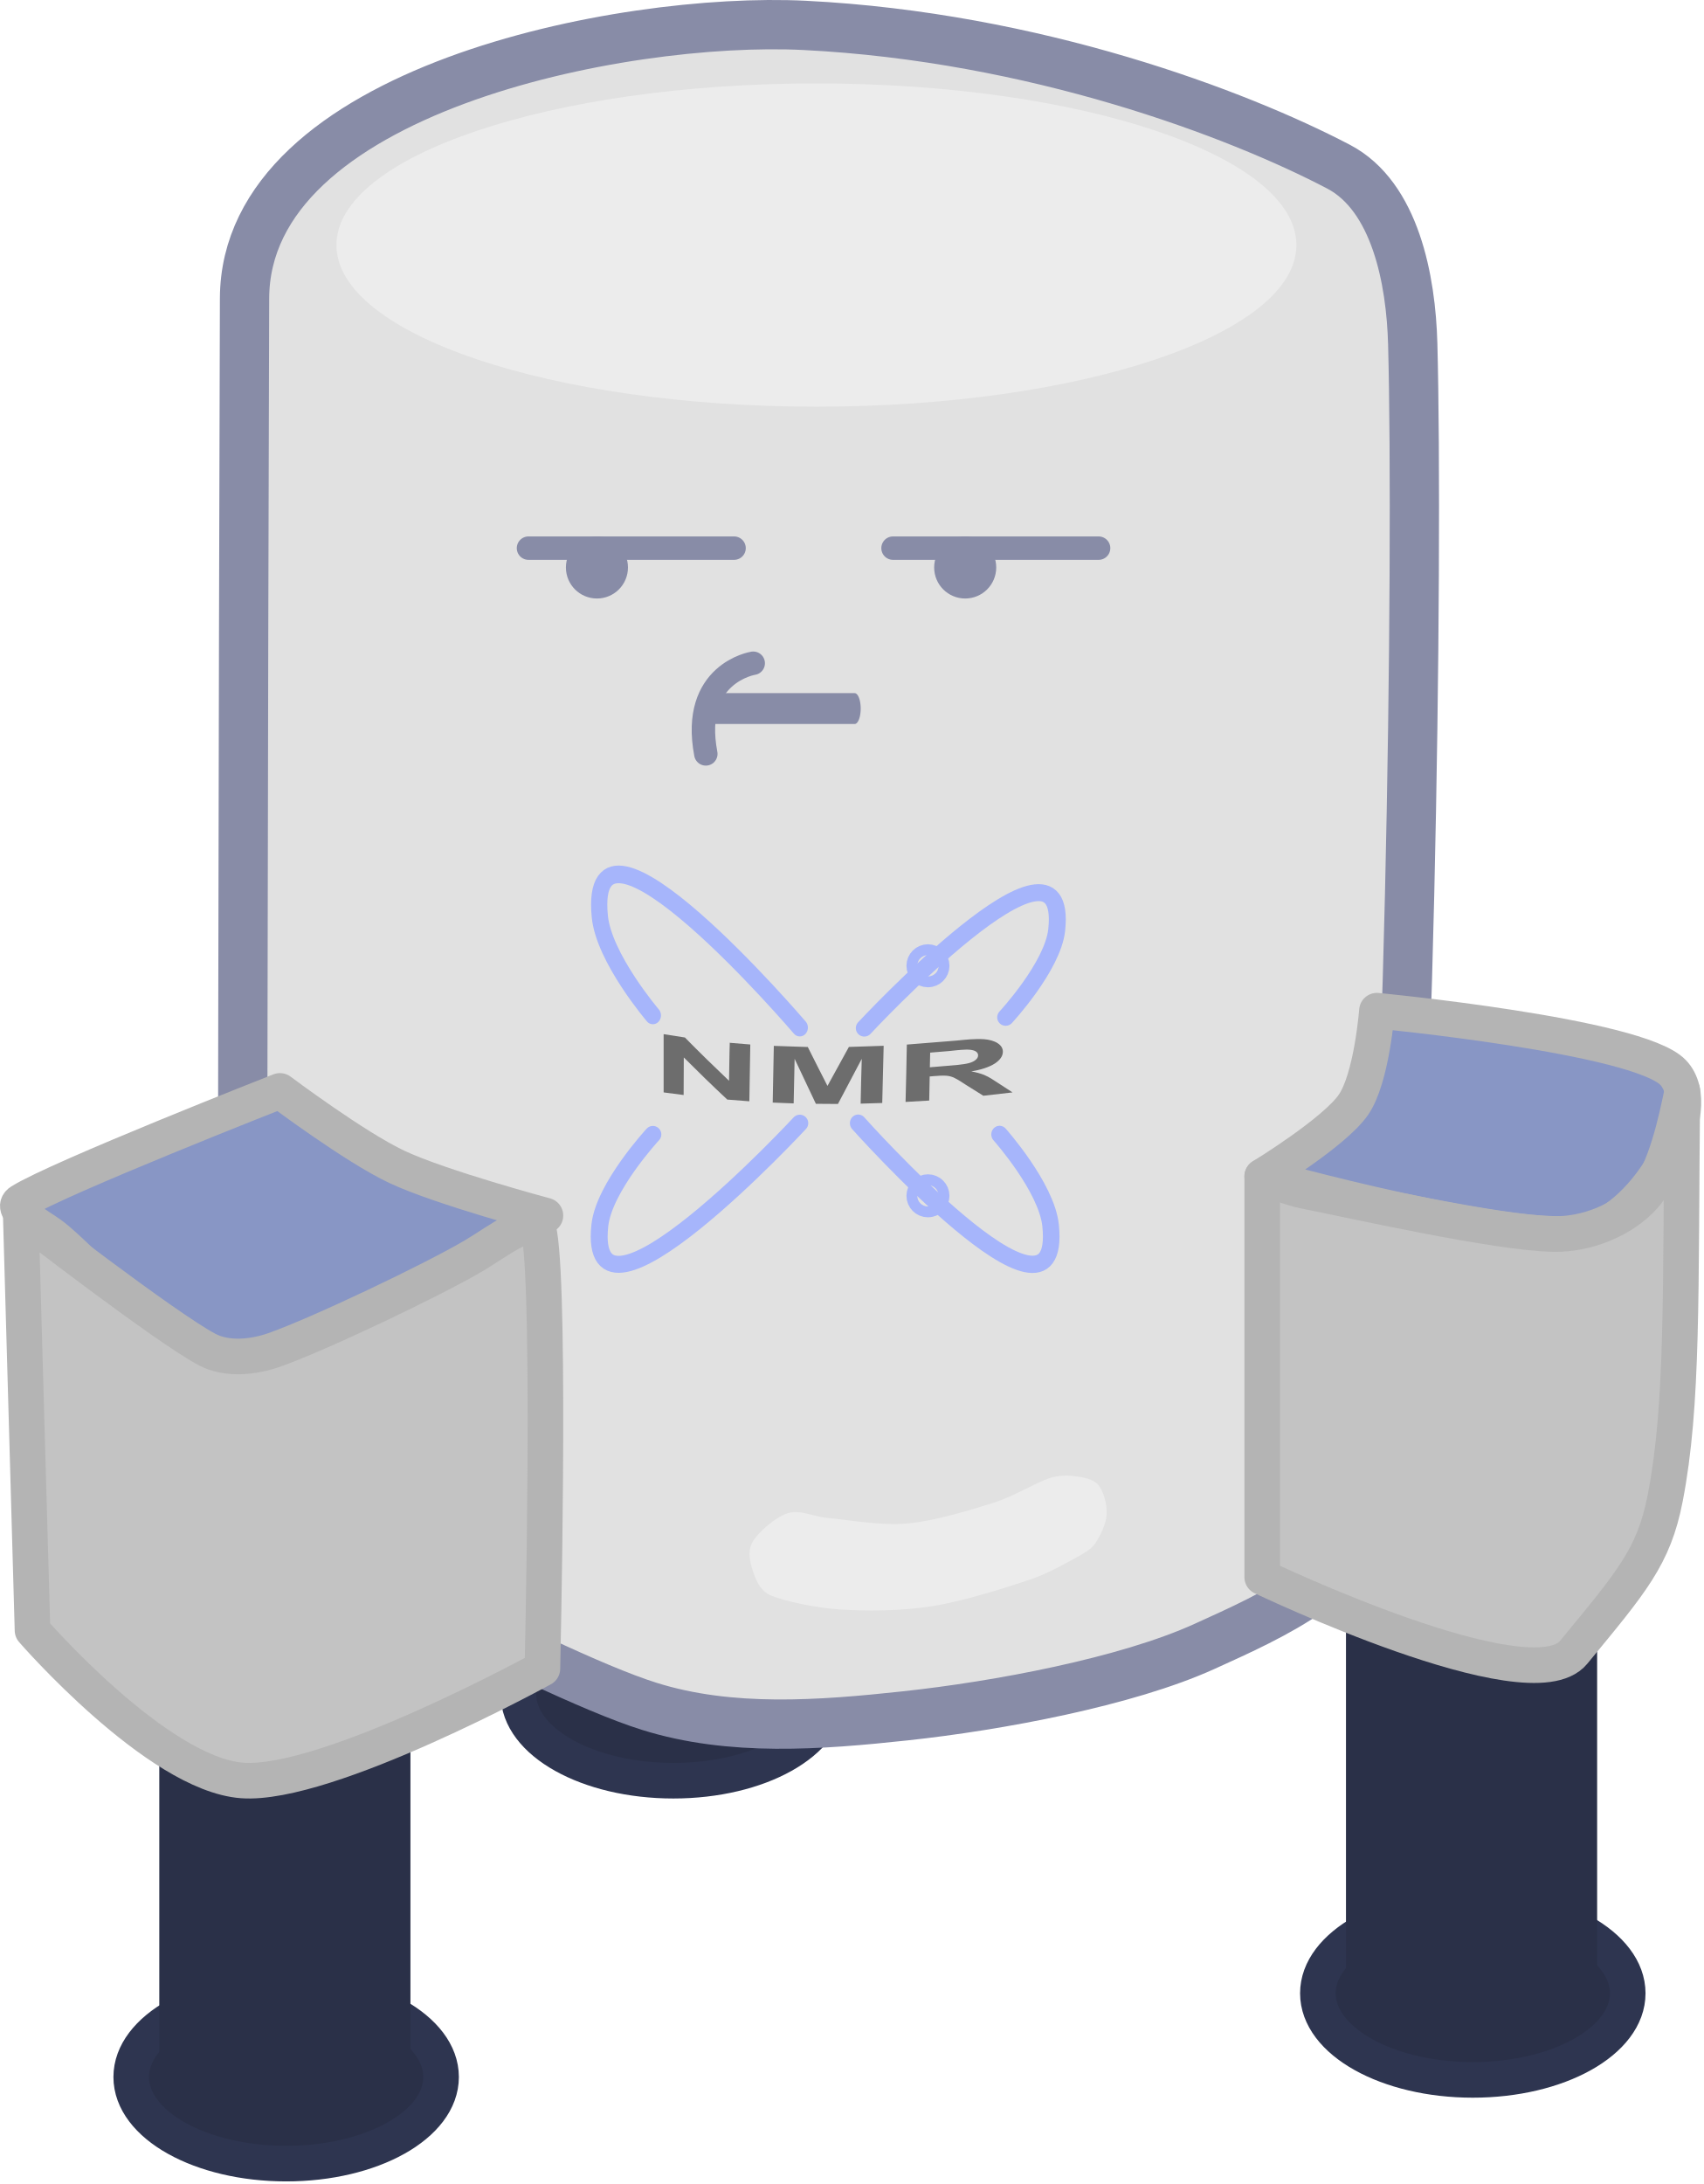
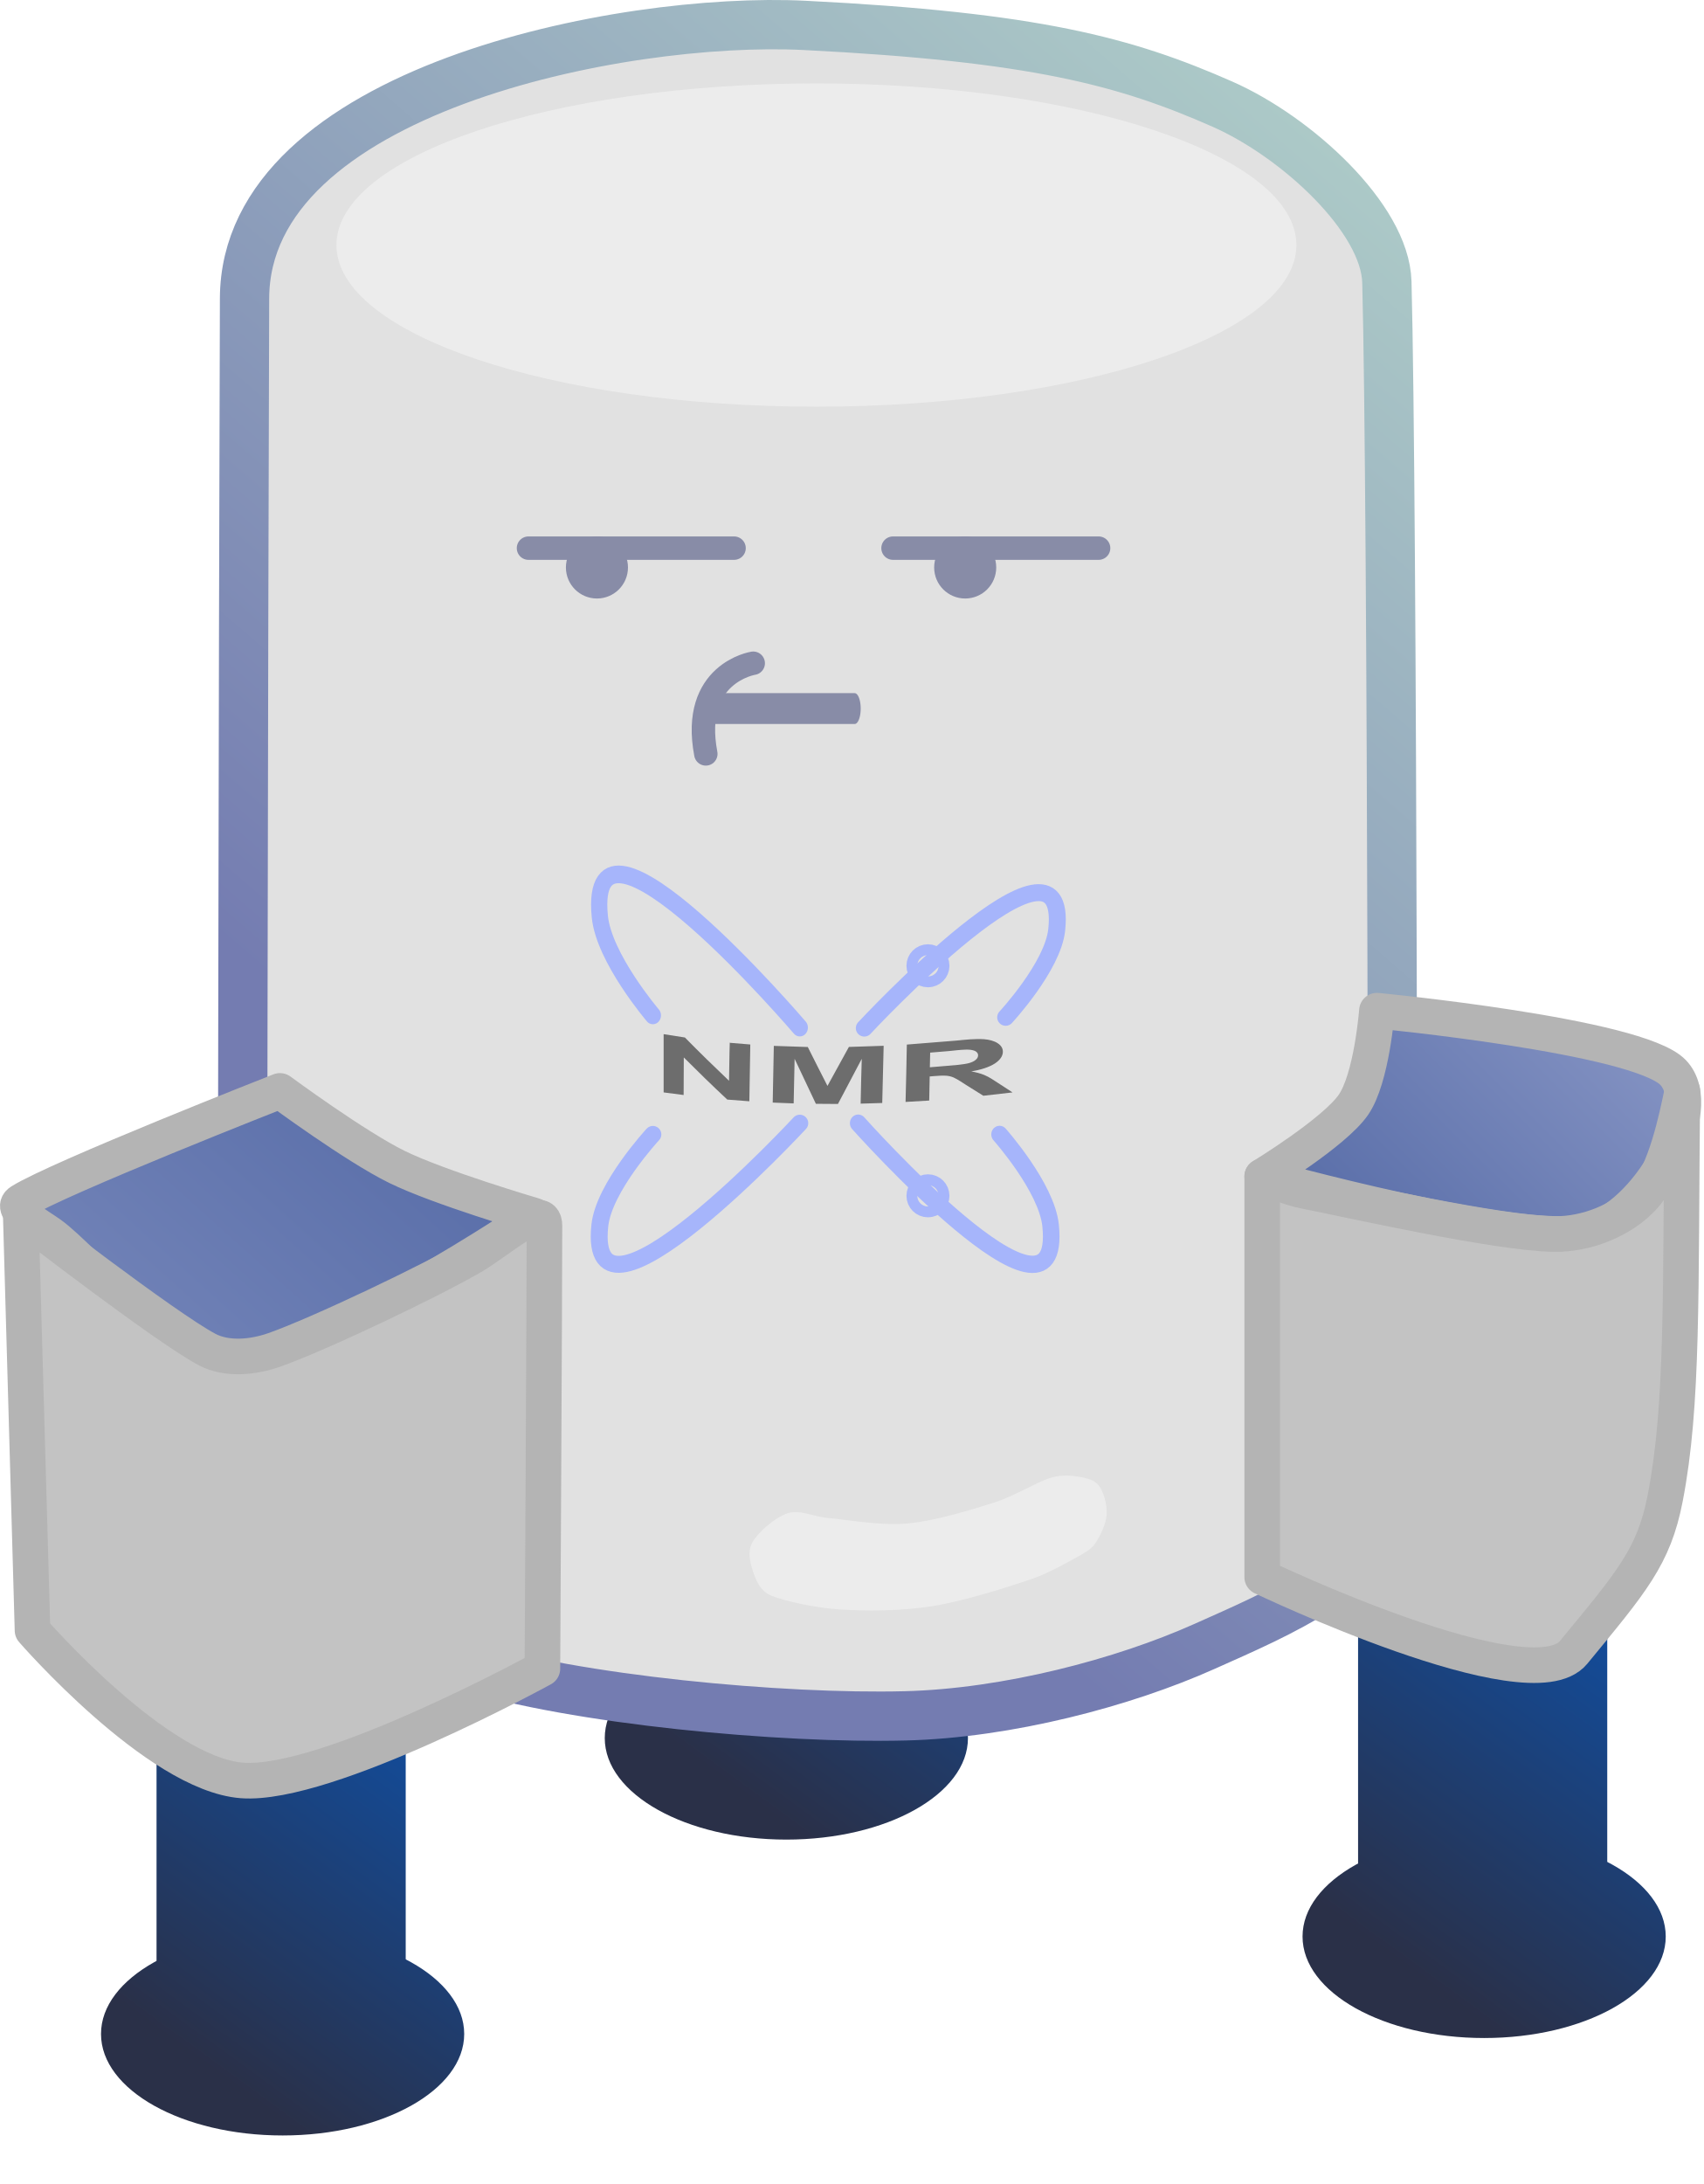
<svg xmlns="http://www.w3.org/2000/svg" width="100%" height="100%" viewBox="0 0 419 537" version="1.1" xml:space="preserve" style="fill-rule:evenodd;clip-rule:evenodd;stroke-linecap:round;stroke-linejoin:round;stroke-miterlimit:1.5;">
-   <g transform="matrix(0.729303,0,0,0.729303,-1707.26,-601.027)">
-     <g transform="matrix(1,0,0,1,-274.926,-119.944)">
-       <ellipse cx="2842.94" cy="1515.21" rx="52.244" ry="29.196" style="fill:rgb(42,48,72);stroke:rgb(46,53,80);stroke-width:12px;" />
-     </g>
-     <g transform="matrix(1,0,0,0.837521,131.561,73.2959)">
-       <rect x="2400.18" y="1372.42" width="71.685" height="206.014" style="fill:rgb(42,48,72);stroke:rgb(42,48,72);stroke-width:13.01px;" />
-     </g>
+   <g transform="matrix(0.854852,0,0,0.854852,-2236.9,-867.921)">
+     <ellipse cx="2842.94" cy="1515.21" rx="52.244" ry="29.196" style="fill:url(#_Linear1);" />
  </g>
  <g transform="matrix(0.729303,0,0,0.729303,-1707.26,-601.027)">
-     <path d="M2817.35,940.039C2819.28,1011.77 2816.42,1236.32 2805.95,1320.01C2805.46,1323.91 2804.95,1327.5 2804.43,1330.75C2800.48,1355.45 2769.89,1368.85 2747.12,1379.19C2720.75,1391.16 2677.43,1399.24 2646.21,1402.6C2617.56,1405.69 2587.32,1408.01 2559.83,1399.37C2522.57,1387.67 2422.6,1332.37 2422.6,1332.37C2422.6,1332.37 2423,1036.51 2423.41,924.701C2423.66,854.659 2550.45,829.564 2612.31,832.672C2689.94,836.574 2758.15,862.407 2792.33,880.301C2811.45,890.316 2816.77,918.457 2817.35,940.039Z" style="fill:rgb(225,225,225);stroke:rgb(136,140,167);stroke-width:16.62px;" />
+     <path d="M2808.63,919.22C2810.56,990.955 2810.83,1325.93 2810.31,1329.19C2806.36,1353.89 2771.64,1368.22 2747.12,1379.19C2719.77,1391.43 2680.73,1401.73 2646.21,1402.6C2604.61,1403.65 2534.8,1397.21 2497.53,1385.51C2468.32,1376.33 2422.6,1332.37 2422.6,1332.37C2422.6,1332.37 2423,1036.51 2423.41,924.701C2423.66,854.659 2550.45,829.564 2612.31,832.672C2689.94,836.574 2720.48,844.81 2753.2,859.235C2778.11,870.216 2808.05,897.638 2808.63,919.22Z" style="fill:rgb(225,225,225);stroke:url(#_Linear2);stroke-width:16.62px;" />
  </g>
  <g transform="matrix(-0.35321,-0.46621,0.539666,-0.408862,265.74,1564.6)">
    <path d="M1644.75,1062.35C1646.67,1057.54 1647.76,1048.02 1650.51,1041.28C1653.99,1032.78 1659.34,1020.03 1665.59,1011.35C1671.72,1002.82 1682.33,994.611 1687.98,989.178C1691.72,985.589 1697.74,983.266 1699.51,978.757C1701.29,974.249 1700.62,965.972 1698.63,962.128C1696.66,958.337 1691.27,956.733 1687.54,955.698C1683.91,954.691 1679.59,954.207 1676.23,955.92C1670.65,958.766 1660.64,966.223 1654.06,972.771C1646.63,980.162 1637.89,990.215 1631.67,1000.26C1625.24,1010.65 1618.88,1026.24 1615.48,1035.08C1613.25,1040.88 1611.97,1048.9 1611.27,1053.26C1610.84,1055.88 1610.31,1058.76 1611.27,1061.24C1612.41,1064.19 1615,1068.7 1618.14,1070.99C1621.28,1073.29 1626.64,1075.13 1630.11,1074.99C1633.49,1074.84 1636.54,1072.21 1638.98,1070.11C1641.42,1068 1643.55,1065.34 1644.75,1062.35Z" style="fill:rgb(236,236,236);stroke:rgb(225,225,225);stroke-opacity:0;stroke-width:9.85px;" />
  </g>
  <g transform="matrix(0.857627,0,0,0.74027,-2075.95,-632.939)">
    <ellipse cx="2654.69" cy="936.406" rx="137.639" ry="53.683" style="fill:rgb(236,236,236);" />
  </g>
-   <g transform="matrix(0.729303,0,0,0.729303,-2002.99,-594.353)">
-     <ellipse cx="2842.94" cy="1515.21" rx="52.244" ry="29.196" style="fill:rgb(42,48,72);stroke:rgb(46,53,80);stroke-width:12px;" />
+   <g transform="matrix(0.854852,0,0,0.854852,-2360.79,-795.172)">
+     <ellipse cx="2842.94" cy="1515.21" rx="52.244" ry="29.196" style="fill:url(#_Linear3);" />
  </g>
-   <g transform="matrix(0.729303,0,0,0.729303,-1711.15,-614.939)">
-     <ellipse cx="2842.94" cy="1515.21" rx="52.244" ry="29.196" style="fill:rgb(42,48,72);stroke:rgb(46,53,80);stroke-width:12px;" />
+   <g transform="matrix(0.854852,0,0,0.715956,-2013.3,-629.981)">
+     <rect x="2400.18" y="1372.42" width="71.685" height="206.014" style="fill:url(#_Linear4);" />
  </g>
-   <g transform="matrix(0.729303,0,0,0.610807,-1706.54,-453.422)">
-     <rect x="2400.18" y="1372.42" width="71.685" height="206.014" style="fill:rgb(42,48,72);stroke:rgb(42,48,72);stroke-width:13.01px;" />
+   <g transform="matrix(0.854852,0,0,0.854852,-2065.29,-819.13)">
+     <ellipse cx="2842.94" cy="1515.21" rx="52.244" ry="29.196" style="fill:url(#_Linear5);" />
  </g>
-   <g transform="matrix(0.729303,0,0,0.610807,-1414.69,-474.008)">
-     <rect x="2400.18" y="1372.42" width="71.685" height="206.014" style="fill:rgb(42,48,72);stroke:rgb(42,48,72);stroke-width:13.01px;" />
+   <g transform="matrix(0.854852,0,0,0.715956,-1717.8,-653.939)">
+     <rect x="2400.18" y="1372.42" width="71.685" height="206.014" style="fill:url(#_Linear6);" />
  </g>
  <g transform="matrix(0.729303,0,0,0.729303,-1707.26,-601.027)">
-     <path d="M2435.35,1191.9C2435.35,1191.9 2360.86,1221.14 2347.95,1229.19C2343.76,1231.79 2353.85,1237.29 2357.86,1240.16C2370.3,1249.08 2396.79,1283.69 2422.6,1282.73C2450.44,1281.69 2524.88,1233.92 2524.88,1233.92C2524.88,1233.92 2489.75,1224.54 2474.83,1217.54C2460.62,1210.87 2435.35,1191.9 2435.35,1191.9Z" style="fill:rgb(136,150,197);stroke:rgb(180,180,180);stroke-width:12px;" />
+     <path d="M2435.35,1191.9C2435.35,1191.9 2360.86,1221.14 2347.95,1229.19C2343.76,1231.79 2353.85,1237.29 2357.86,1240.16C2370.3,1249.08 2396.79,1283.71 2422.6,1282.73C2449.79,1281.69 2521.03,1233.92 2521.03,1233.92C2521.03,1233.92 2489.1,1224.54 2474.83,1217.54C2460.74,1210.63 2435.35,1191.9 2435.35,1191.9Z" style="fill:url(#_Linear7);stroke:rgb(180,180,180);stroke-width:12px;" />
  </g>
  <g transform="matrix(0.729303,0,0,0.729303,-1710.88,-602.287)">
-     <path d="M2810.24,1166.58C2810.24,1166.58 2808.51,1189.36 2802.3,1198.33C2795.86,1207.64 2771.55,1222.46 2771.55,1222.46C2771.55,1222.46 2858.57,1246.82 2881.66,1240.98C2901.26,1236.02 2922,1199.82 2910.1,1187.41C2898.19,1175.02 2810.24,1166.58 2810.24,1166.58Z" style="fill:rgb(136,150,197);stroke:rgb(180,180,180);stroke-width:12px;" />
+     <path d="M2810.24,1166.58C2810.24,1166.58 2808.51,1189.36 2802.3,1198.33C2795.86,1207.64 2771.55,1222.46 2771.55,1222.46C2771.55,1222.46 2858.57,1246.82 2881.66,1240.98C2901.26,1236.02 2922,1199.82 2910.1,1187.41C2898.19,1175.02 2810.24,1166.58 2810.24,1166.58Z" style="fill:url(#_Linear8);stroke:rgb(180,180,180);stroke-width:12px;" />
  </g>
  <g transform="matrix(0.729303,0,0,0.729303,-1707.26,-601.027)">
    <path d="M2766.59,1220.74L2766.59,1355.83C2766.59,1355.83 2856.93,1399.02 2871.6,1381.2C2891.12,1357.48 2898.66,1348.99 2902.49,1329.19C2908.61,1297.64 2907.58,1260.75 2908.26,1191.9C2906.37,1201.08 2902.58,1219.44 2895.35,1227.48C2888.13,1235.53 2875.92,1240.34 2864.93,1240.16C2845.84,1239.85 2797.2,1228.87 2780.81,1225.63C2775.9,1224.66 2769.69,1222.04 2766.59,1220.74Z" style="fill:rgb(195,195,195);stroke:rgb(180,180,180);stroke-width:12px;" />
  </g>
  <g transform="matrix(0.729303,0,0,0.729303,-1707.26,-601.027)">
-     <path d="M2347.95,1233.92C2347.95,1233.92 2396.52,1271.54 2410.77,1279.09C2417.45,1282.63 2426.32,1281.73 2433.45,1279.22C2448.44,1273.95 2486.7,1255.73 2500.71,1247.48C2508.89,1242.66 2521.59,1232.49 2522.86,1240.16C2526.72,1263.36 2523.86,1386.68 2523.86,1386.68C2523.86,1386.68 2451.26,1426.53 2422.6,1424.38C2393.94,1422.23 2351.91,1373.79 2351.91,1373.79L2347.95,1233.92Z" style="fill:rgb(195,195,195);stroke:rgb(180,180,180);stroke-width:12px;" />
+     <path d="M2347.95,1233.92C2347.95,1233.92 2396.52,1271.54 2410.77,1279.09C2417.45,1282.63 2426.32,1281.73 2433.45,1279.22C2448.44,1273.95 2486.7,1255.73 2500.71,1247.48C2508.89,1242.66 2524.55,1228.69 2524.55,1237.33C2524.55,1260.77 2523.86,1386.68 2523.86,1386.68C2523.86,1386.68 2451.26,1426.53 2422.6,1424.38C2393.94,1422.23 2351.91,1373.79 2351.91,1373.79L2347.95,1233.92Z" style="fill:rgb(195,195,195);stroke:rgb(180,180,180);stroke-width:12px;" />
  </g>
  <g transform="matrix(0.548607,0,0,0.548607,-981.692,-221.315)">
    <g transform="matrix(1.42314,0,0,0.729341,-883.081,241.704)">
      <g transform="matrix(50,0,0,50,2083.24,893.019)">
        <path d="M0.074,-0C0.074,-0.239 0.074,-0.477 0.074,-0.716L0.208,-0.675C0.298,-0.496 0.391,-0.319 0.486,-0.143C0.486,-0.143 0.488,-0.376 0.489,-0.493C0.489,-0.532 0.492,-0.649 0.49,-0.61L0.62,-0.589C0.618,-0.356 0.616,-0.124 0.614,0.109C0.614,0.109 0.475,0.088 0.475,0.088C0.381,-0.083 0.29,-0.256 0.201,-0.43C0.201,-0.43 0.2,0.032 0.2,0.032L0.074,-0Z" style="fill:rgb(109,109,109);fill-rule:nonzero;" />
      </g>
      <g transform="matrix(50,0,0,50,2119.35,893.019)">
        <path d="M0.039,0.125C0.041,-0.107 0.044,-0.339 0.046,-0.572C0.046,-0.572 0.26,-0.558 0.26,-0.558C0.301,-0.399 0.342,-0.239 0.384,-0.08C0.429,-0.24 0.474,-0.399 0.519,-0.559C0.519,-0.559 0.738,-0.573 0.738,-0.573C0.735,-0.338 0.732,-0.104 0.729,0.13L0.593,0.138C0.595,-0.046 0.597,-0.23 0.6,-0.413C0.55,-0.228 0.5,-0.043 0.45,0.142L0.311,0.14C0.266,-0.044 0.221,-0.229 0.177,-0.413C0.175,-0.231 0.173,-0.048 0.171,0.135L0.039,0.125Z" style="fill:rgb(109,109,109);fill-rule:nonzero;" />
      </g>
      <g transform="matrix(50,0,0,50,2161,893.019)">
        <path d="M0.043,0.117C0.046,-0.118 0.049,-0.353 0.051,-0.588C0.051,-0.588 0.364,-0.637 0.364,-0.637C0.419,-0.648 0.48,-0.661 0.537,-0.654C0.571,-0.649 0.602,-0.632 0.623,-0.605C0.647,-0.575 0.656,-0.538 0.656,-0.5C0.656,-0.447 0.638,-0.397 0.606,-0.356C0.568,-0.308 0.514,-0.277 0.457,-0.258C0.486,-0.248 0.514,-0.234 0.538,-0.215C0.571,-0.188 0.599,-0.15 0.624,-0.118C0.624,-0.118 0.717,0 0.717,-0C0.717,0 0.533,0.041 0.533,0.041C0.533,0.041 0.424,-0.092 0.424,-0.092C0.413,-0.107 0.367,-0.165 0.346,-0.183C0.333,-0.194 0.318,-0.202 0.301,-0.205C0.277,-0.209 0.248,-0.204 0.226,-0.201L0.195,-0.196C0.195,-0.196 0.192,0.1 0.192,0.1C0.192,0.1 0.043,0.117 0.043,0.117ZM0.196,-0.309L0.307,-0.327C0.343,-0.333 0.405,-0.341 0.442,-0.36C0.459,-0.369 0.474,-0.382 0.484,-0.399C0.495,-0.416 0.5,-0.436 0.5,-0.456C0.5,-0.475 0.495,-0.496 0.48,-0.51C0.465,-0.523 0.444,-0.527 0.424,-0.526C0.387,-0.524 0.351,-0.515 0.315,-0.508L0.198,-0.489C0.198,-0.489 0.196,-0.309 0.196,-0.309Z" style="fill:rgb(109,109,109);fill-rule:nonzero;" />
      </g>
    </g>
  </g>
  <g transform="matrix(0.498502,0,0,0.498502,-1078.66,-285.749)">
    <path d="M2590.2,1080.31C2590.2,1080.31 2691.64,971.167 2685.13,1031.87C2683.2,1049.95 2659.95,1074.99 2659.95,1074.99" style="fill:rgb(42,48,72);fill-opacity:0;stroke:rgb(166,181,251);stroke-width:8.36px;" />
  </g>
  <g transform="matrix(0.498502,0,0,-0.51951,-1080.16,837.399)">
    <path d="M2590.2,1080.31C2590.2,1080.31 2691.64,971.167 2685.13,1031.87C2683.2,1049.95 2659.95,1074.99 2659.95,1074.99" style="fill:rgb(42,48,72);fill-opacity:0;stroke:rgb(166,181,251);stroke-width:8.18px;" />
  </g>
  <g transform="matrix(-0.51805,-1.24492e-16,1.29738e-16,-0.51951,1538.55,837.399)">
    <path d="M2590.2,1080.31C2590.2,1080.31 2691.64,971.167 2685.13,1031.87C2683.2,1049.95 2659.95,1074.99 2659.95,1074.99" style="fill:rgb(42,48,72);fill-opacity:0;stroke:rgb(166,181,251);stroke-width:8.03px;" />
  </g>
  <g transform="matrix(-0.51805,2.81278e-18,-2.93132e-18,0.563818,1538.55,-356.433)">
    <path d="M2590.2,1080.31C2590.2,1080.31 2691.64,971.167 2685.13,1031.87C2683.2,1049.95 2659.95,1074.99 2659.95,1074.99" style="fill:rgb(42,48,72);fill-opacity:0;stroke:rgb(166,181,251);stroke-width:7.7px;" />
  </g>
  <g transform="matrix(0.171766,0,0,0.171766,-175.114,57.7383)">
    <circle cx="2348.14" cy="1046.34" r="7.749" style="fill:rgb(136,159,250);fill-opacity:0;stroke:rgb(166,181,251);stroke-width:46.07px;" />
  </g>
  <g transform="matrix(0.171766,0,0,0.171766,-175.114,114.298)">
    <circle cx="2348.14" cy="1046.34" r="7.749" style="fill:rgb(176,188,248);fill-opacity:0;stroke:rgb(166,181,251);stroke-width:46.07px;" />
  </g>
  <g transform="matrix(1,0,0,1,0,-16.4613)">
    <path d="M129.974,151.238L180.533,151.238" style="fill:none;stroke:rgb(136,140,167);stroke-width:5.76px;" />
  </g>
  <g transform="matrix(1,0,0,1,89.6535,-16.4613)">
    <path d="M129.974,151.238L180.533,151.238" style="fill:none;stroke:rgb(136,140,167);stroke-width:5.76px;" />
  </g>
  <g transform="matrix(0.676477,0,0,1.7325,88.0676,-87.7979)">
    <path d="M129.974,151.238L180.533,151.238" style="fill:none;stroke:rgb(136,140,167);stroke-width:4.38px;" />
  </g>
  <g transform="matrix(1,0,0,1,148.553,7.72224)">
    <path d="M36.693,155.353C36.693,155.353 21.261,157.754 25.033,177.645" style="fill:none;stroke:rgb(136,140,167);stroke-width:5.76px;" />
  </g>
  <g transform="matrix(1,0,0,1,-3.69129,-17.1472)">
    <circle cx="150.501" cy="156.676" r="4.752" style="fill:rgb(136,140,167);stroke:rgb(136,140,167);stroke-width:5.76px;" />
  </g>
  <g transform="matrix(1,0,0,1,86.8746,-17.1472)">
    <circle cx="150.501" cy="156.676" r="4.752" style="fill:rgb(136,140,167);stroke:rgb(136,140,167);stroke-width:5.76px;" />
  </g>
+   <defs>
+     <linearGradient id="_Linear1" x1="0" y1="0" x2="1" y2="0" gradientUnits="userSpaceOnUse" gradientTransform="matrix(116.842,-159.968,159.968,116.842,2625.33,1381.07)">
+       <stop offset="0" style="stop-color:rgb(42,48,72);stop-opacity:1" />
+       <stop offset="1" style="stop-color:rgb(0,97,217);stop-opacity:1" />
+     </linearGradient>
+     <linearGradient id="_Linear2" x1="0" y1="0" x2="1" y2="0" gradientUnits="userSpaceOnUse" gradientTransform="matrix(325.434,-374.784,374.784,325.434,2242.15,987.008)">
+       <stop offset="0" style="stop-color:rgb(116,124,177);stop-opacity:1" />
+       <stop offset="1" style="stop-color:rgb(179,211,202);stop-opacity:1" />
+     </linearGradient>
+     <linearGradient id="_Linear3" x1="0" y1="0" x2="1" y2="0" gradientUnits="userSpaceOnUse" gradientTransform="matrix(116.842,-159.968,159.968,116.842,2625.33,1381.07)">
+       <stop offset="0" style="stop-color:rgb(42,48,72);stop-opacity:1" />
+       <stop offset="1" style="stop-color:rgb(0,97,217);stop-opacity:1" />
+     </linearGradient>
+     <linearGradient id="_Linear4" x1="0" y1="0" x2="1" y2="0" gradientUnits="userSpaceOnUse" gradientTransform="matrix(116.842,-191.001,159.968,139.509,2218.84,1418.27)">
+       <stop offset="0" style="stop-color:rgb(42,48,72);stop-opacity:1" />
+       <stop offset="1" style="stop-color:rgb(0,97,217);stop-opacity:1" />
+     </linearGradient>
+     <linearGradient id="_Linear5" x1="0" y1="0" x2="1" y2="0" gradientUnits="userSpaceOnUse" gradientTransform="matrix(116.842,-159.968,159.968,116.842,2625.33,1381.07)">
+       <stop offset="0" style="stop-color:rgb(42,48,72);stop-opacity:1" />
+       <stop offset="1" style="stop-color:rgb(0,97,217);stop-opacity:1" />
+     </linearGradient>
+     <linearGradient id="_Linear6" x1="0" y1="0" x2="1" y2="0" gradientUnits="userSpaceOnUse" gradientTransform="matrix(116.842,-191.001,159.968,139.509,2218.84,1418.27)">
+       <stop offset="0" style="stop-color:rgb(42,48,72);stop-opacity:1" />
+       <stop offset="1" style="stop-color:rgb(0,97,217);stop-opacity:1" />
+     </linearGradient>
+     <linearGradient id="_Linear7" x1="0" y1="0" x2="1" y2="0" gradientUnits="userSpaceOnUse" gradientTransform="matrix(196.775,-218.483,218.483,196.775,2178.24,1251.51)">
+       <stop offset="0" style="stop-color:rgb(136,150,197);stop-opacity:1" />
+       <stop offset="1" style="stop-color:rgb(80,102,163);stop-opacity:1" />
+     </linearGradient>
+     <linearGradient id="_Linear8" x1="0" y1="0" x2="1" y2="0" gradientUnits="userSpaceOnUse" gradientTransform="matrix(-109.495,110.505,-110.505,-109.495,2846.39,1106.47)">
+       <stop offset="0" style="stop-color:rgb(136,150,197);stop-opacity:1" />
+       <stop offset="1" style="stop-color:rgb(80,102,163);stop-opacity:1" />
+     </linearGradient>
+   </defs>
</svg>
